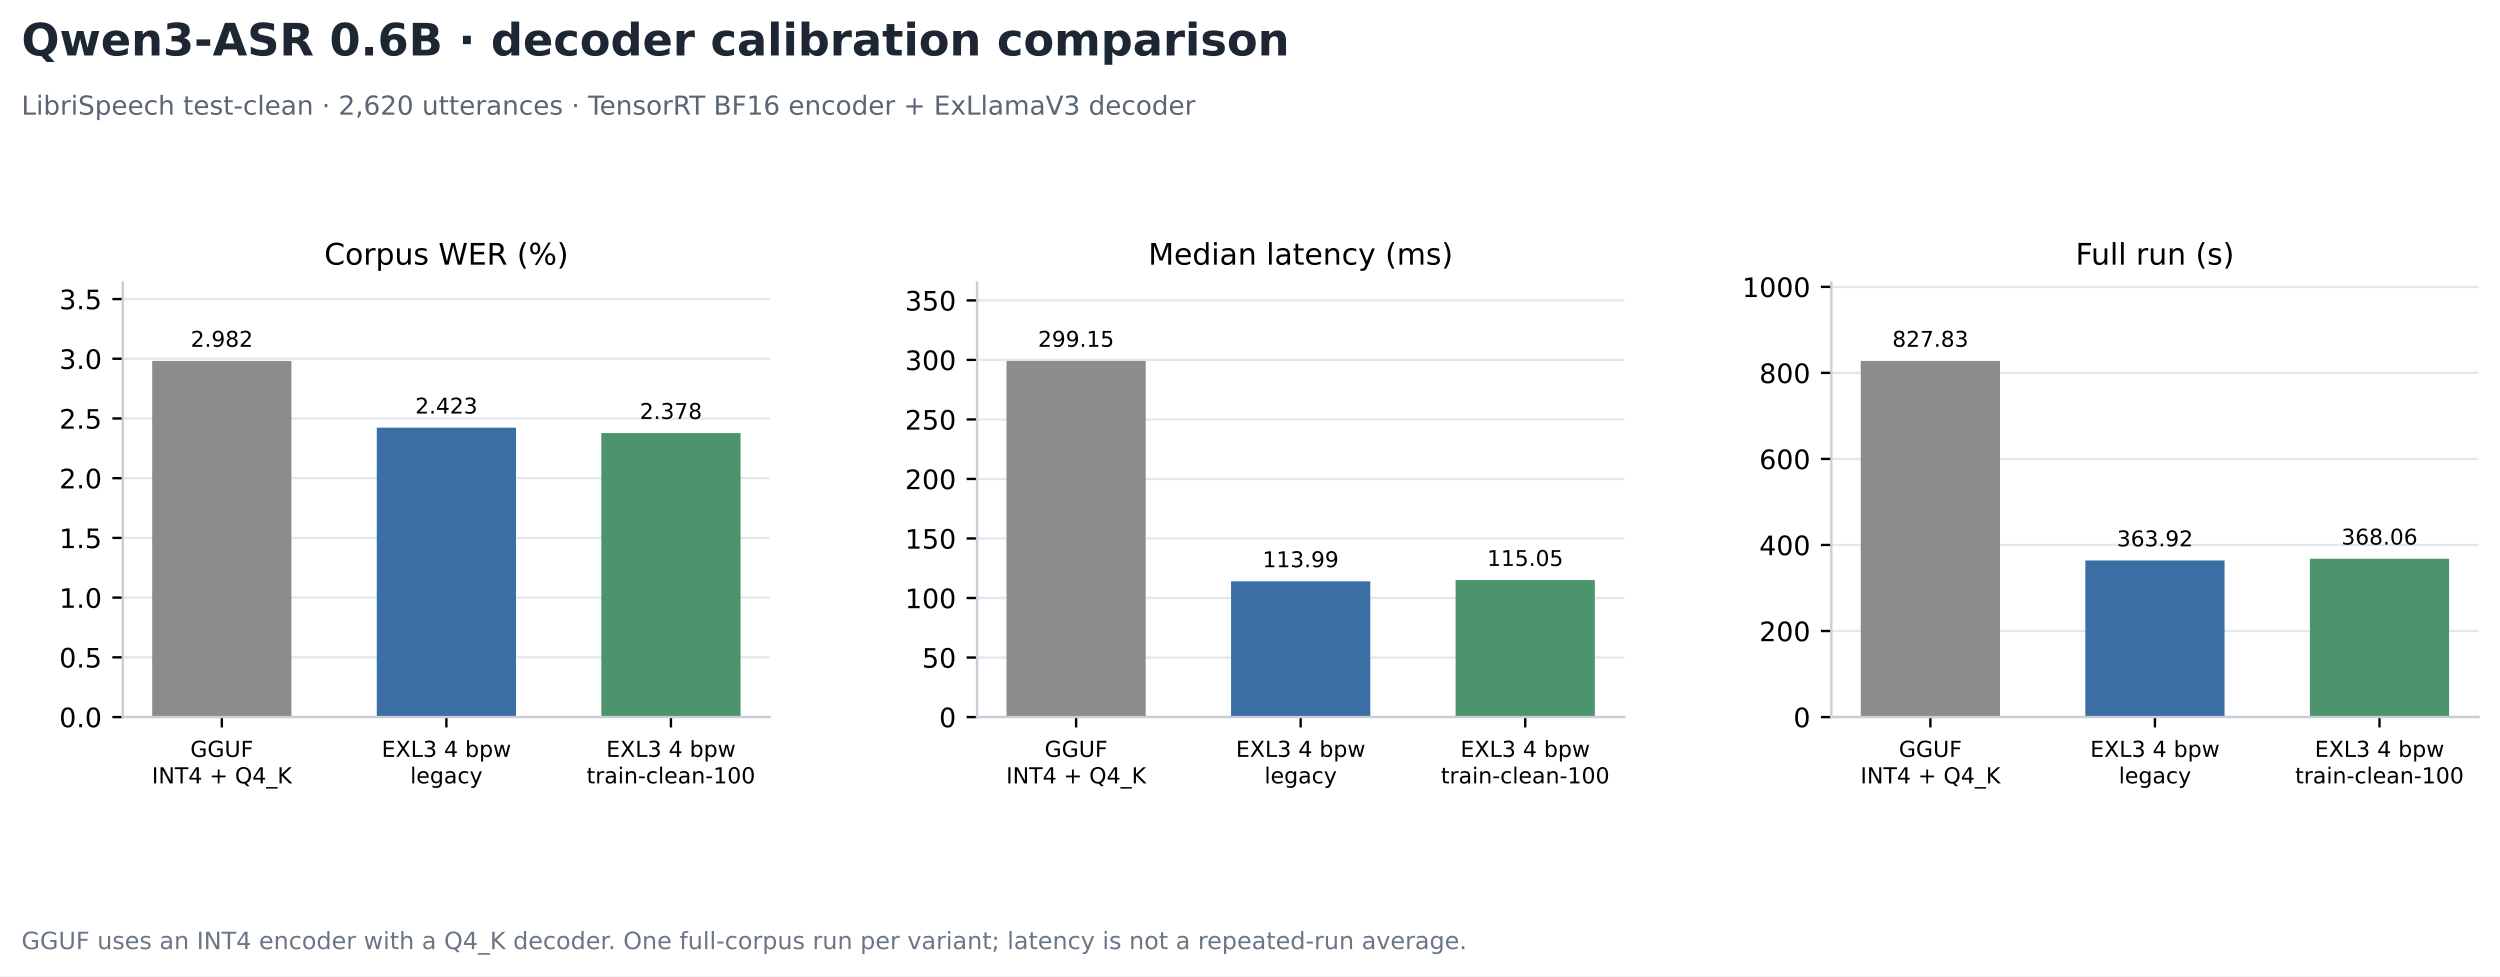
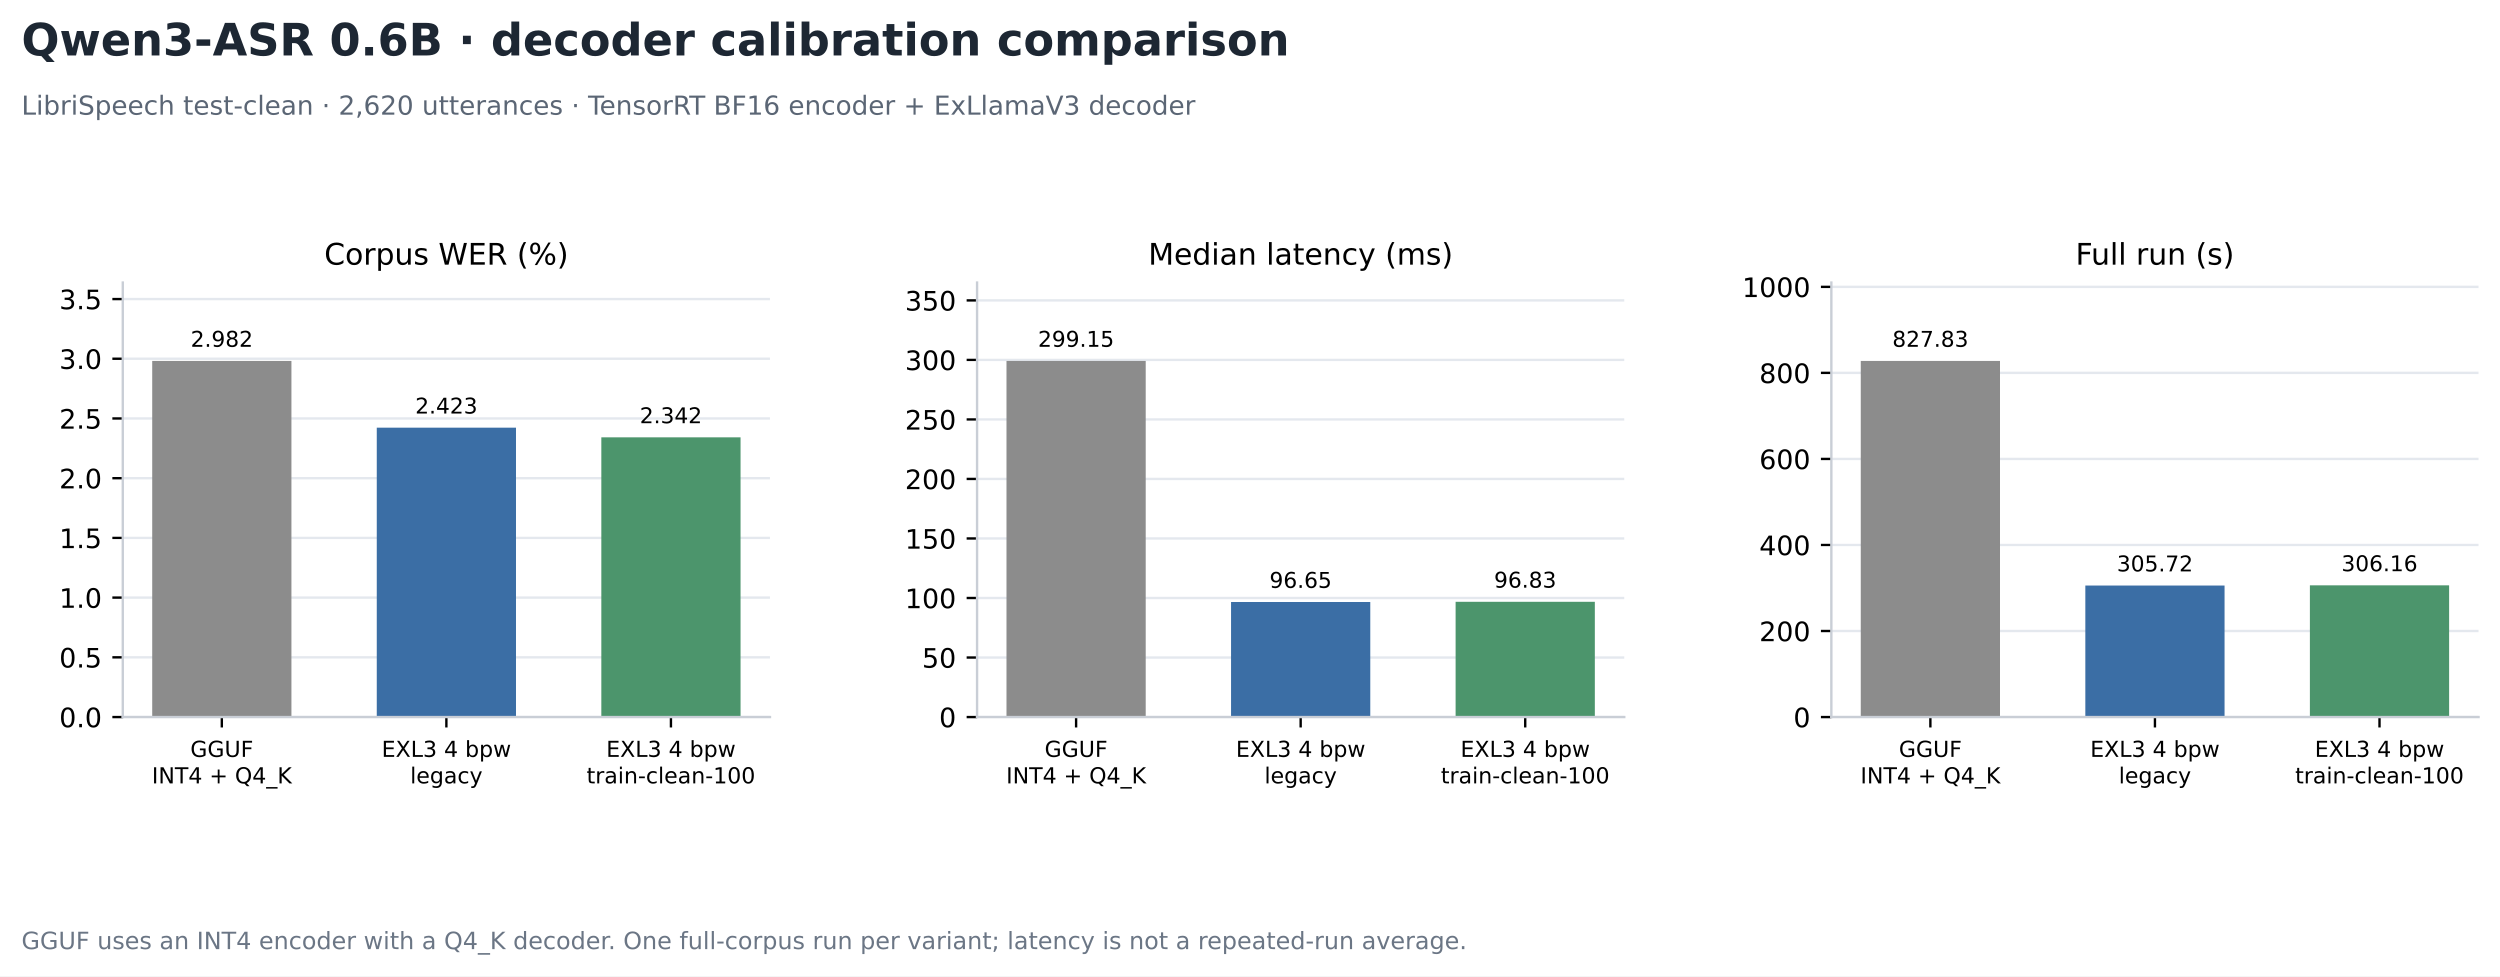
<svg xmlns="http://www.w3.org/2000/svg" xmlns:xlink="http://www.w3.org/1999/xlink" width="838.512pt" height="327.456pt" viewBox="0 0 838.512 327.456" version="1.1">
  <defs>
    <style type="text/css">*{stroke-linejoin: round; stroke-linecap: butt}</style>
  </defs>
  <g id="figure_1">
    <g id="patch_1">
      <path d="M 0 327.456 L 838.512 327.456 L 838.512 0 L 0 0 z " style="fill: #ffffff" />
    </g>
    <g id="axes_1">
      <g id="patch_2">
        <path d="M 41.184 240.502 L 258.252 240.502 L 258.252 94.774 L 41.184 94.774 z " style="fill: #ffffff" />
      </g>
      <g id="matplotlib.axis_1">
        <g id="xtick_1">
          <g id="line2d_1">
            <defs>
-               <path id="me4ad3c136c" d="M 0 0 L 0 3.5 " style="stroke: #000000; stroke-width: 0.8" />
+               <path id="m676cdf5bcc" d="M 0 0 L 0 3.5 " style="stroke: #000000; stroke-width: 0.8" />
            </defs>
            <g>
-               <use xlink:href="#me4ad3c136c" x="74.399" y="240.502" style="stroke: #000000; stroke-width: 0.8" />
+               <use xlink:href="#m676cdf5bcc" x="74.399" y="240.502" style="stroke: #000000; stroke-width: 0.8" />
            </g>
          </g>
          <g id="text_1">
            <text style="font-size: 7.4px; font-family: 'DejaVu Sans'" transform="translate(63.82963 253.8646)">GGUF</text>
            <text style="font-size: 7.4px; font-family: 'DejaVu Sans'" transform="translate(50.93051 262.7461)">INT4 + Q4_K</text>
          </g>
        </g>
        <g id="xtick_2">
          <g id="line2d_2">
            <g>
-               <use xlink:href="#me4ad3c136c" x="149.718" y="240.502" style="stroke: #000000; stroke-width: 0.8" />
+               <use xlink:href="#m676cdf5bcc" x="149.718" y="240.502" style="stroke: #000000; stroke-width: 0.8" />
            </g>
          </g>
          <g id="text_2">
            <text style="font-size: 7.4px; font-family: 'DejaVu Sans'" transform="translate(128.0002 253.8652)">EXL3 4 bpw</text>
            <text style="font-size: 7.4px; font-family: 'DejaVu Sans'" transform="translate(137.5728 262.7472)">legacy</text>
          </g>
        </g>
        <g id="xtick_3">
          <g id="line2d_3">
            <g>
-               <use xlink:href="#me4ad3c136c" x="225.037" y="240.502" style="stroke: #000000; stroke-width: 0.8" />
+               <use xlink:href="#m676cdf5bcc" x="225.037" y="240.502" style="stroke: #000000; stroke-width: 0.8" />
            </g>
          </g>
          <g id="text_3">
            <text style="font-size: 7.4px; font-family: 'DejaVu Sans'" transform="translate(203.3188 253.8652)">EXL3 4 bpw</text>
            <text style="font-size: 7.4px; font-family: 'DejaVu Sans'" transform="translate(196.7415 262.7472)">train-clean-100</text>
          </g>
        </g>
      </g>
      <g id="matplotlib.axis_2">
        <g id="ytick_1">
          <g id="line2d_4">
-             <path d="M 41.184 240.502 L 258.252 240.502 " clip-path="url(#p897f3c0d06)" style="fill: none; stroke: #e4e8ee; stroke-width: 0.8; stroke-linecap: square" />
+             <path d="M 41.184 240.502 L 258.252 240.502 " clip-path="url(#p1e89872f71)" style="fill: none; stroke: #e4e8ee; stroke-width: 0.8; stroke-linecap: square" />
          </g>
          <g id="line2d_5">
            <defs>
-               <path id="mdc2c62a3b7" d="M 0 0 L -3.5 0 " style="stroke: #000000; stroke-width: 0.8" />
+               <path id="m67c100556d" d="M 0 0 L -3.5 0 " style="stroke: #000000; stroke-width: 0.8" />
            </defs>
            <g>
-               <use xlink:href="#mdc2c62a3b7" x="41.184" y="240.502" style="stroke: #000000; stroke-width: 0.8" />
+               <use xlink:href="#m67c100556d" x="41.184" y="240.502" style="stroke: #000000; stroke-width: 0.8" />
            </g>
          </g>
          <g id="text_4">
            <text style="font-size: 9px; font-family: 'DejaVu Sans'; text-anchor: end" x="34.184" y="243.921" transform="rotate(-0 34.184 243.9206)">0.0</text>
          </g>
        </g>
        <g id="ytick_2">
          <g id="line2d_6">
-             <path d="M 41.184 220.473 L 258.252 220.473 " clip-path="url(#p897f3c0d06)" style="fill: none; stroke: #e4e8ee; stroke-width: 0.8; stroke-linecap: square" />
+             <path d="M 41.184 220.473 L 258.252 220.473 " clip-path="url(#p1e89872f71)" style="fill: none; stroke: #e4e8ee; stroke-width: 0.8; stroke-linecap: square" />
          </g>
          <g id="line2d_7">
            <g>
-               <use xlink:href="#mdc2c62a3b7" x="41.184" y="220.473" style="stroke: #000000; stroke-width: 0.8" />
+               <use xlink:href="#m67c100556d" x="41.184" y="220.473" style="stroke: #000000; stroke-width: 0.8" />
            </g>
          </g>
          <g id="text_5">
            <text style="font-size: 9px; font-family: 'DejaVu Sans'; text-anchor: end" x="34.184" y="223.892" transform="rotate(-0 34.184 223.8917)">0.5</text>
          </g>
        </g>
        <g id="ytick_3">
          <g id="line2d_8">
-             <path d="M 41.184 200.444 L 258.252 200.444 " clip-path="url(#p897f3c0d06)" style="fill: none; stroke: #e4e8ee; stroke-width: 0.8; stroke-linecap: square" />
+             <path d="M 41.184 200.444 L 258.252 200.444 " clip-path="url(#p1e89872f71)" style="fill: none; stroke: #e4e8ee; stroke-width: 0.8; stroke-linecap: square" />
          </g>
          <g id="line2d_9">
            <g>
-               <use xlink:href="#mdc2c62a3b7" x="41.184" y="200.444" style="stroke: #000000; stroke-width: 0.8" />
+               <use xlink:href="#m67c100556d" x="41.184" y="200.444" style="stroke: #000000; stroke-width: 0.8" />
            </g>
          </g>
          <g id="text_6">
            <text style="font-size: 9px; font-family: 'DejaVu Sans'; text-anchor: end" x="34.184" y="203.863" transform="rotate(-0 34.184 203.8629)">1.0</text>
          </g>
        </g>
        <g id="ytick_4">
          <g id="line2d_10">
-             <path d="M 41.184 180.415 L 258.252 180.415 " clip-path="url(#p897f3c0d06)" style="fill: none; stroke: #e4e8ee; stroke-width: 0.8; stroke-linecap: square" />
+             <path d="M 41.184 180.415 L 258.252 180.415 " clip-path="url(#p1e89872f71)" style="fill: none; stroke: #e4e8ee; stroke-width: 0.8; stroke-linecap: square" />
          </g>
          <g id="line2d_11">
            <g>
-               <use xlink:href="#mdc2c62a3b7" x="41.184" y="180.415" style="stroke: #000000; stroke-width: 0.8" />
+               <use xlink:href="#m67c100556d" x="41.184" y="180.415" style="stroke: #000000; stroke-width: 0.8" />
            </g>
          </g>
          <g id="text_7">
            <text style="font-size: 9px; font-family: 'DejaVu Sans'; text-anchor: end" x="34.184" y="183.834" transform="rotate(-0 34.184 183.834)">1.5</text>
          </g>
        </g>
        <g id="ytick_5">
          <g id="line2d_12">
-             <path d="M 41.184 160.386 L 258.252 160.386 " clip-path="url(#p897f3c0d06)" style="fill: none; stroke: #e4e8ee; stroke-width: 0.8; stroke-linecap: square" />
+             <path d="M 41.184 160.386 L 258.252 160.386 " clip-path="url(#p1e89872f71)" style="fill: none; stroke: #e4e8ee; stroke-width: 0.8; stroke-linecap: square" />
          </g>
          <g id="line2d_13">
            <g>
-               <use xlink:href="#mdc2c62a3b7" x="41.184" y="160.386" style="stroke: #000000; stroke-width: 0.8" />
+               <use xlink:href="#m67c100556d" x="41.184" y="160.386" style="stroke: #000000; stroke-width: 0.8" />
            </g>
          </g>
          <g id="text_8">
            <text style="font-size: 9px; font-family: 'DejaVu Sans'; text-anchor: end" x="34.184" y="163.805" transform="rotate(-0 34.184 163.8052)">2.0</text>
          </g>
        </g>
        <g id="ytick_6">
          <g id="line2d_14">
-             <path d="M 41.184 140.357 L 258.252 140.357 " clip-path="url(#p897f3c0d06)" style="fill: none; stroke: #e4e8ee; stroke-width: 0.8; stroke-linecap: square" />
+             <path d="M 41.184 140.357 L 258.252 140.357 " clip-path="url(#p1e89872f71)" style="fill: none; stroke: #e4e8ee; stroke-width: 0.8; stroke-linecap: square" />
          </g>
          <g id="line2d_15">
            <g>
-               <use xlink:href="#mdc2c62a3b7" x="41.184" y="140.357" style="stroke: #000000; stroke-width: 0.8" />
+               <use xlink:href="#m67c100556d" x="41.184" y="140.357" style="stroke: #000000; stroke-width: 0.8" />
            </g>
          </g>
          <g id="text_9">
            <text style="font-size: 9px; font-family: 'DejaVu Sans'; text-anchor: end" x="34.184" y="143.776" transform="rotate(-0 34.184 143.7763)">2.5</text>
          </g>
        </g>
        <g id="ytick_7">
          <g id="line2d_16">
-             <path d="M 41.184 120.329 L 258.252 120.329 " clip-path="url(#p897f3c0d06)" style="fill: none; stroke: #e4e8ee; stroke-width: 0.8; stroke-linecap: square" />
+             <path d="M 41.184 120.329 L 258.252 120.329 " clip-path="url(#p1e89872f71)" style="fill: none; stroke: #e4e8ee; stroke-width: 0.8; stroke-linecap: square" />
          </g>
          <g id="line2d_17">
            <g>
-               <use xlink:href="#mdc2c62a3b7" x="41.184" y="120.329" style="stroke: #000000; stroke-width: 0.8" />
+               <use xlink:href="#m67c100556d" x="41.184" y="120.329" style="stroke: #000000; stroke-width: 0.8" />
            </g>
          </g>
          <g id="text_10">
            <text style="font-size: 9px; font-family: 'DejaVu Sans'; text-anchor: end" x="34.184" y="123.747" transform="rotate(-0 34.184 123.7475)">3.0</text>
          </g>
        </g>
        <g id="ytick_8">
          <g id="line2d_18">
-             <path d="M 41.184 100.3 L 258.252 100.3 " clip-path="url(#p897f3c0d06)" style="fill: none; stroke: #e4e8ee; stroke-width: 0.8; stroke-linecap: square" />
+             <path d="M 41.184 100.3 L 258.252 100.3 " clip-path="url(#p1e89872f71)" style="fill: none; stroke: #e4e8ee; stroke-width: 0.8; stroke-linecap: square" />
          </g>
          <g id="line2d_19">
            <g>
-               <use xlink:href="#mdc2c62a3b7" x="41.184" y="100.3" style="stroke: #000000; stroke-width: 0.8" />
+               <use xlink:href="#m67c100556d" x="41.184" y="100.3" style="stroke: #000000; stroke-width: 0.8" />
            </g>
          </g>
          <g id="text_11">
            <text style="font-size: 9px; font-family: 'DejaVu Sans'; text-anchor: end" x="34.184" y="103.719" transform="rotate(-0 34.184 103.7186)">3.5</text>
          </g>
        </g>
      </g>
      <g id="patch_3">
-         <path d="M 51.051 240.502 L 97.748 240.502 L 97.748 121.052 L 51.051 121.052 z " clip-path="url(#p897f3c0d06)" style="fill: #8c8c8c" />
+         <path d="M 51.051 240.502 L 97.748 240.502 L 97.748 121.052 L 51.051 121.052 z " clip-path="url(#p1e89872f71)" style="fill: #8c8c8c" />
      </g>
      <g id="patch_4">
-         <path d="M 126.369 240.502 L 173.067 240.502 L 173.067 143.449 L 126.369 143.449 z " clip-path="url(#p897f3c0d06)" style="fill: #3b6ea5" />
+         <path d="M 126.369 240.502 L 173.067 240.502 L 173.067 143.449 L 126.369 143.449 z " clip-path="url(#p1e89872f71)" style="fill: #3b6ea5" />
      </g>
      <g id="patch_5">
-         <path d="M 201.688 240.502 L 248.385 240.502 L 248.385 145.259 L 201.688 145.259 z " clip-path="url(#p897f3c0d06)" style="fill: #4c956c" />
+         <path d="M 201.688 240.502 L 248.385 240.502 L 248.385 146.692 L 201.688 146.692 z " clip-path="url(#p1e89872f71)" style="fill: #4c956c" />
      </g>
      <g id="patch_6">
        <path d="M 41.184 240.502 L 41.184 94.774 " style="fill: none; stroke: #c9ced6; stroke-width: 0.8; stroke-linejoin: miter; stroke-linecap: square" />
      </g>
      <g id="patch_7">
        <path d="M 41.184 240.502 L 258.252 240.502 " style="fill: none; stroke: #c9ced6; stroke-width: 0.8; stroke-linejoin: miter; stroke-linecap: square" />
      </g>
      <g id="text_12">
        <text style="font-size: 7.3px; font-family: 'DejaVu Sans'; text-anchor: middle" x="74.399" y="116.313" transform="rotate(-0 74.39949 116.3125)">2.982</text>
      </g>
      <g id="text_13">
        <text style="font-size: 7.3px; font-family: 'DejaVu Sans'; text-anchor: middle" x="149.718" y="138.709" transform="rotate(-0 149.7181 138.7093)">2.423</text>
      </g>
      <g id="text_14">
-         <text style="font-size: 7.3px; font-family: 'DejaVu Sans'; text-anchor: middle" x="225.037" y="140.519" transform="rotate(-0 225.0366 140.5191)">2.378</text>
+         <text style="font-size: 7.3px; font-family: 'DejaVu Sans'; text-anchor: middle" x="225.037" y="141.952" transform="rotate(-0 225.0366 141.9519)">2.342</text>
      </g>
      <g id="text_15">
        <text style="font-size: 10px; font-family: 'DejaVu Sans'; text-anchor: middle" x="149.718" y="88.774" transform="rotate(-0 149.7181 88.77366)">Corpus WER (%)</text>
      </g>
    </g>
    <g id="axes_2">
      <g id="patch_8">
        <path d="M 327.714 240.502 L 544.782 240.502 L 544.782 94.774 L 327.714 94.774 z " style="fill: #ffffff" />
      </g>
      <g id="matplotlib.axis_3">
        <g id="xtick_4">
          <g id="line2d_20">
            <g>
-               <use xlink:href="#me4ad3c136c" x="360.929" y="240.502" style="stroke: #000000; stroke-width: 0.8" />
+               <use xlink:href="#m676cdf5bcc" x="360.929" y="240.502" style="stroke: #000000; stroke-width: 0.8" />
            </g>
          </g>
          <g id="text_16">
            <text style="font-size: 7.4px; font-family: 'DejaVu Sans'" transform="translate(350.3596 253.8646)">GGUF</text>
            <text style="font-size: 7.4px; font-family: 'DejaVu Sans'" transform="translate(337.4604 262.7461)">INT4 + Q4_K</text>
          </g>
        </g>
        <g id="xtick_5">
          <g id="line2d_21">
            <g>
-               <use xlink:href="#me4ad3c136c" x="436.248" y="240.502" style="stroke: #000000; stroke-width: 0.8" />
+               <use xlink:href="#m676cdf5bcc" x="436.248" y="240.502" style="stroke: #000000; stroke-width: 0.8" />
            </g>
          </g>
          <g id="text_17">
            <text style="font-size: 7.4px; font-family: 'DejaVu Sans'" transform="translate(414.5302 253.8652)">EXL3 4 bpw</text>
            <text style="font-size: 7.4px; font-family: 'DejaVu Sans'" transform="translate(424.1028 262.7472)">legacy</text>
          </g>
        </g>
        <g id="xtick_6">
          <g id="line2d_22">
            <g>
-               <use xlink:href="#me4ad3c136c" x="511.567" y="240.502" style="stroke: #000000; stroke-width: 0.8" />
+               <use xlink:href="#m676cdf5bcc" x="511.567" y="240.502" style="stroke: #000000; stroke-width: 0.8" />
            </g>
          </g>
          <g id="text_18">
            <text style="font-size: 7.4px; font-family: 'DejaVu Sans'" transform="translate(489.8487 253.8652)">EXL3 4 bpw</text>
            <text style="font-size: 7.4px; font-family: 'DejaVu Sans'" transform="translate(483.2714 262.7472)">train-clean-100</text>
          </g>
        </g>
      </g>
      <g id="matplotlib.axis_4">
        <g id="ytick_9">
          <g id="line2d_23">
-             <path d="M 327.714 240.502 L 544.782 240.502 " clip-path="url(#p20885fb6db)" style="fill: none; stroke: #e4e8ee; stroke-width: 0.8; stroke-linecap: square" />
+             <path d="M 327.714 240.502 L 544.782 240.502 " clip-path="url(#pa180f3c6c9)" style="fill: none; stroke: #e4e8ee; stroke-width: 0.8; stroke-linecap: square" />
          </g>
          <g id="line2d_24">
            <g>
-               <use xlink:href="#mdc2c62a3b7" x="327.714" y="240.502" style="stroke: #000000; stroke-width: 0.8" />
+               <use xlink:href="#m67c100556d" x="327.714" y="240.502" style="stroke: #000000; stroke-width: 0.8" />
            </g>
          </g>
          <g id="text_19">
            <text style="font-size: 9px; font-family: 'DejaVu Sans'; text-anchor: end" x="320.714" y="243.921" transform="rotate(-0 320.7139 243.9206)">0</text>
          </g>
        </g>
        <g id="ytick_10">
          <g id="line2d_25">
-             <path d="M 327.714 220.537 L 544.782 220.537 " clip-path="url(#p20885fb6db)" style="fill: none; stroke: #e4e8ee; stroke-width: 0.8; stroke-linecap: square" />
+             <path d="M 327.714 220.537 L 544.782 220.537 " clip-path="url(#pa180f3c6c9)" style="fill: none; stroke: #e4e8ee; stroke-width: 0.8; stroke-linecap: square" />
          </g>
          <g id="line2d_26">
            <g>
-               <use xlink:href="#mdc2c62a3b7" x="327.714" y="220.537" style="stroke: #000000; stroke-width: 0.8" />
+               <use xlink:href="#m67c100556d" x="327.714" y="220.537" style="stroke: #000000; stroke-width: 0.8" />
            </g>
          </g>
          <g id="text_20">
            <text style="font-size: 9px; font-family: 'DejaVu Sans'; text-anchor: end" x="320.714" y="223.956" transform="rotate(-0 320.7139 223.956)">50</text>
          </g>
        </g>
        <g id="ytick_11">
          <g id="line2d_27">
-             <path d="M 327.714 200.572 L 544.782 200.572 " clip-path="url(#p20885fb6db)" style="fill: none; stroke: #e4e8ee; stroke-width: 0.8; stroke-linecap: square" />
+             <path d="M 327.714 200.572 L 544.782 200.572 " clip-path="url(#pa180f3c6c9)" style="fill: none; stroke: #e4e8ee; stroke-width: 0.8; stroke-linecap: square" />
          </g>
          <g id="line2d_28">
            <g>
-               <use xlink:href="#mdc2c62a3b7" x="327.714" y="200.572" style="stroke: #000000; stroke-width: 0.8" />
+               <use xlink:href="#m67c100556d" x="327.714" y="200.572" style="stroke: #000000; stroke-width: 0.8" />
            </g>
          </g>
          <g id="text_21">
            <text style="font-size: 9px; font-family: 'DejaVu Sans'; text-anchor: end" x="320.714" y="203.991" transform="rotate(-0 320.7139 203.9913)">100</text>
          </g>
        </g>
        <g id="ytick_12">
          <g id="line2d_29">
-             <path d="M 327.714 180.608 L 544.782 180.608 " clip-path="url(#p20885fb6db)" style="fill: none; stroke: #e4e8ee; stroke-width: 0.8; stroke-linecap: square" />
+             <path d="M 327.714 180.608 L 544.782 180.608 " clip-path="url(#pa180f3c6c9)" style="fill: none; stroke: #e4e8ee; stroke-width: 0.8; stroke-linecap: square" />
          </g>
          <g id="line2d_30">
            <g>
-               <use xlink:href="#mdc2c62a3b7" x="327.714" y="180.608" style="stroke: #000000; stroke-width: 0.8" />
+               <use xlink:href="#m67c100556d" x="327.714" y="180.608" style="stroke: #000000; stroke-width: 0.8" />
            </g>
          </g>
          <g id="text_22">
            <text style="font-size: 9px; font-family: 'DejaVu Sans'; text-anchor: end" x="320.714" y="184.027" transform="rotate(-0 320.7139 184.0267)">150</text>
          </g>
        </g>
        <g id="ytick_13">
          <g id="line2d_31">
-             <path d="M 327.714 160.643 L 544.782 160.643 " clip-path="url(#p20885fb6db)" style="fill: none; stroke: #e4e8ee; stroke-width: 0.8; stroke-linecap: square" />
+             <path d="M 327.714 160.643 L 544.782 160.643 " clip-path="url(#pa180f3c6c9)" style="fill: none; stroke: #e4e8ee; stroke-width: 0.8; stroke-linecap: square" />
          </g>
          <g id="line2d_32">
            <g>
-               <use xlink:href="#mdc2c62a3b7" x="327.714" y="160.643" style="stroke: #000000; stroke-width: 0.8" />
+               <use xlink:href="#m67c100556d" x="327.714" y="160.643" style="stroke: #000000; stroke-width: 0.8" />
            </g>
          </g>
          <g id="text_23">
            <text style="font-size: 9px; font-family: 'DejaVu Sans'; text-anchor: end" x="320.714" y="164.062" transform="rotate(-0 320.7139 164.062)">200</text>
          </g>
        </g>
        <g id="ytick_14">
          <g id="line2d_33">
-             <path d="M 327.714 140.678 L 544.782 140.678 " clip-path="url(#p20885fb6db)" style="fill: none; stroke: #e4e8ee; stroke-width: 0.8; stroke-linecap: square" />
+             <path d="M 327.714 140.678 L 544.782 140.678 " clip-path="url(#pa180f3c6c9)" style="fill: none; stroke: #e4e8ee; stroke-width: 0.8; stroke-linecap: square" />
          </g>
          <g id="line2d_34">
            <g>
-               <use xlink:href="#mdc2c62a3b7" x="327.714" y="140.678" style="stroke: #000000; stroke-width: 0.8" />
+               <use xlink:href="#m67c100556d" x="327.714" y="140.678" style="stroke: #000000; stroke-width: 0.8" />
            </g>
          </g>
          <g id="text_24">
            <text style="font-size: 9px; font-family: 'DejaVu Sans'; text-anchor: end" x="320.714" y="144.097" transform="rotate(-0 320.7139 144.0974)">250</text>
          </g>
        </g>
        <g id="ytick_15">
          <g id="line2d_35">
-             <path d="M 327.714 120.714 L 544.782 120.714 " clip-path="url(#p20885fb6db)" style="fill: none; stroke: #e4e8ee; stroke-width: 0.8; stroke-linecap: square" />
+             <path d="M 327.714 120.714 L 544.782 120.714 " clip-path="url(#pa180f3c6c9)" style="fill: none; stroke: #e4e8ee; stroke-width: 0.8; stroke-linecap: square" />
          </g>
          <g id="line2d_36">
            <g>
-               <use xlink:href="#mdc2c62a3b7" x="327.714" y="120.714" style="stroke: #000000; stroke-width: 0.8" />
+               <use xlink:href="#m67c100556d" x="327.714" y="120.714" style="stroke: #000000; stroke-width: 0.8" />
            </g>
          </g>
          <g id="text_25">
            <text style="font-size: 9px; font-family: 'DejaVu Sans'; text-anchor: end" x="320.714" y="124.133" transform="rotate(-0 320.7139 124.1327)">300</text>
          </g>
        </g>
        <g id="ytick_16">
          <g id="line2d_37">
-             <path d="M 327.714 100.749 L 544.782 100.749 " clip-path="url(#p20885fb6db)" style="fill: none; stroke: #e4e8ee; stroke-width: 0.8; stroke-linecap: square" />
+             <path d="M 327.714 100.749 L 544.782 100.749 " clip-path="url(#pa180f3c6c9)" style="fill: none; stroke: #e4e8ee; stroke-width: 0.8; stroke-linecap: square" />
          </g>
          <g id="line2d_38">
            <g>
-               <use xlink:href="#mdc2c62a3b7" x="327.714" y="100.749" style="stroke: #000000; stroke-width: 0.8" />
+               <use xlink:href="#m67c100556d" x="327.714" y="100.749" style="stroke: #000000; stroke-width: 0.8" />
            </g>
          </g>
          <g id="text_26">
            <text style="font-size: 9px; font-family: 'DejaVu Sans'; text-anchor: end" x="320.714" y="104.168" transform="rotate(-0 320.7139 104.1681)">350</text>
          </g>
        </g>
      </g>
      <g id="patch_9">
-         <path d="M 337.581 240.502 L 384.278 240.502 L 384.278 121.052 L 337.581 121.052 z " clip-path="url(#p20885fb6db)" style="fill: #8c8c8c" />
+         <path d="M 337.581 240.502 L 384.278 240.502 L 384.278 121.052 L 337.581 121.052 z " clip-path="url(#pa180f3c6c9)" style="fill: #8c8c8c" />
      </g>
      <g id="patch_10">
-         <path d="M 412.899 240.502 L 459.597 240.502 L 459.597 194.986 L 412.899 194.986 z " clip-path="url(#p20885fb6db)" style="fill: #3b6ea5" />
+         <path d="M 412.899 240.502 L 459.597 240.502 L 459.597 201.909 L 412.899 201.909 z " clip-path="url(#pa180f3c6c9)" style="fill: #3b6ea5" />
      </g>
      <g id="patch_11">
-         <path d="M 488.218 240.502 L 534.915 240.502 L 534.915 194.563 L 488.218 194.563 z " clip-path="url(#p20885fb6db)" style="fill: #4c956c" />
+         <path d="M 488.218 240.502 L 534.915 240.502 L 534.915 201.839 L 488.218 201.839 z " clip-path="url(#pa180f3c6c9)" style="fill: #4c956c" />
      </g>
      <g id="patch_12">
        <path d="M 327.714 240.502 L 327.714 94.774 " style="fill: none; stroke: #c9ced6; stroke-width: 0.8; stroke-linejoin: miter; stroke-linecap: square" />
      </g>
      <g id="patch_13">
        <path d="M 327.714 240.502 L 544.782 240.502 " style="fill: none; stroke: #c9ced6; stroke-width: 0.8; stroke-linejoin: miter; stroke-linecap: square" />
      </g>
      <g id="text_27">
        <text style="font-size: 7.3px; font-family: 'DejaVu Sans'; text-anchor: middle" x="360.929" y="116.313" transform="rotate(-0 360.9294 116.3125)">299.15</text>
      </g>
      <g id="text_28">
-         <text style="font-size: 7.3px; font-family: 'DejaVu Sans'; text-anchor: middle" x="436.248" y="190.246" transform="rotate(-0 436.248 190.2456)">113.99</text>
+         <text style="font-size: 7.3px; font-family: 'DejaVu Sans'; text-anchor: middle" x="436.248" y="197.169" transform="rotate(-0 436.248 197.1687)">96.65</text>
      </g>
      <g id="text_29">
-         <text style="font-size: 7.3px; font-family: 'DejaVu Sans'; text-anchor: middle" x="511.567" y="189.823" transform="rotate(-0 511.5666 189.8226)">115.05</text>
+         <text style="font-size: 7.3px; font-family: 'DejaVu Sans'; text-anchor: middle" x="511.567" y="197.099" transform="rotate(-0 511.5666 197.0995)">96.83</text>
      </g>
      <g id="text_30">
        <text style="font-size: 10px; font-family: 'DejaVu Sans'; text-anchor: middle" x="436.248" y="88.774" transform="rotate(-0 436.248 88.77366)">Median latency (ms)</text>
      </g>
    </g>
    <g id="axes_3">
      <g id="patch_14">
        <path d="M 614.244 240.502 L 831.312 240.502 L 831.312 94.774 L 614.244 94.774 z " style="fill: #ffffff" />
      </g>
      <g id="matplotlib.axis_5">
        <g id="xtick_7">
          <g id="line2d_39">
            <g>
-               <use xlink:href="#me4ad3c136c" x="647.459" y="240.502" style="stroke: #000000; stroke-width: 0.8" />
+               <use xlink:href="#m676cdf5bcc" x="647.459" y="240.502" style="stroke: #000000; stroke-width: 0.8" />
            </g>
          </g>
          <g id="text_31">
            <text style="font-size: 7.4px; font-family: 'DejaVu Sans'" transform="translate(636.8895 253.8646)">GGUF</text>
            <text style="font-size: 7.4px; font-family: 'DejaVu Sans'" transform="translate(623.9904 262.7461)">INT4 + Q4_K</text>
          </g>
        </g>
        <g id="xtick_8">
          <g id="line2d_40">
            <g>
-               <use xlink:href="#me4ad3c136c" x="722.778" y="240.502" style="stroke: #000000; stroke-width: 0.8" />
+               <use xlink:href="#m676cdf5bcc" x="722.778" y="240.502" style="stroke: #000000; stroke-width: 0.8" />
            </g>
          </g>
          <g id="text_32">
            <text style="font-size: 7.4px; font-family: 'DejaVu Sans'" transform="translate(701.0601 253.8652)">EXL3 4 bpw</text>
            <text style="font-size: 7.4px; font-family: 'DejaVu Sans'" transform="translate(710.6327 262.7472)">legacy</text>
          </g>
        </g>
        <g id="xtick_9">
          <g id="line2d_41">
            <g>
-               <use xlink:href="#me4ad3c136c" x="798.097" y="240.502" style="stroke: #000000; stroke-width: 0.8" />
+               <use xlink:href="#m676cdf5bcc" x="798.097" y="240.502" style="stroke: #000000; stroke-width: 0.8" />
            </g>
          </g>
          <g id="text_33">
            <text style="font-size: 7.4px; font-family: 'DejaVu Sans'" transform="translate(776.3787 253.8652)">EXL3 4 bpw</text>
            <text style="font-size: 7.4px; font-family: 'DejaVu Sans'" transform="translate(769.8013 262.7472)">train-clean-100</text>
          </g>
        </g>
      </g>
      <g id="matplotlib.axis_6">
        <g id="ytick_17">
          <g id="line2d_42">
-             <path d="M 614.244 240.502 L 831.312 240.502 " clip-path="url(#p9e08b1d95b)" style="fill: none; stroke: #e4e8ee; stroke-width: 0.8; stroke-linecap: square" />
+             <path d="M 614.244 240.502 L 831.312 240.502 " clip-path="url(#p8b79fed45b)" style="fill: none; stroke: #e4e8ee; stroke-width: 0.8; stroke-linecap: square" />
          </g>
          <g id="line2d_43">
            <g>
-               <use xlink:href="#mdc2c62a3b7" x="614.244" y="240.502" style="stroke: #000000; stroke-width: 0.8" />
+               <use xlink:href="#m67c100556d" x="614.244" y="240.502" style="stroke: #000000; stroke-width: 0.8" />
            </g>
          </g>
          <g id="text_34">
            <text style="font-size: 9px; font-family: 'DejaVu Sans'; text-anchor: end" x="607.244" y="243.921" transform="rotate(-0 607.2439 243.9206)">0</text>
          </g>
        </g>
        <g id="ytick_18">
          <g id="line2d_44">
-             <path d="M 614.244 211.643 L 831.312 211.643 " clip-path="url(#p9e08b1d95b)" style="fill: none; stroke: #e4e8ee; stroke-width: 0.8; stroke-linecap: square" />
+             <path d="M 614.244 211.643 L 831.312 211.643 " clip-path="url(#p8b79fed45b)" style="fill: none; stroke: #e4e8ee; stroke-width: 0.8; stroke-linecap: square" />
          </g>
          <g id="line2d_45">
            <g>
-               <use xlink:href="#mdc2c62a3b7" x="614.244" y="211.643" style="stroke: #000000; stroke-width: 0.8" />
+               <use xlink:href="#m67c100556d" x="614.244" y="211.643" style="stroke: #000000; stroke-width: 0.8" />
            </g>
          </g>
          <g id="text_35">
            <text style="font-size: 9px; font-family: 'DejaVu Sans'; text-anchor: end" x="607.244" y="215.062" transform="rotate(-0 607.2439 215.0623)">200</text>
          </g>
        </g>
        <g id="ytick_19">
          <g id="line2d_46">
-             <path d="M 614.244 182.785 L 831.312 182.785 " clip-path="url(#p9e08b1d95b)" style="fill: none; stroke: #e4e8ee; stroke-width: 0.8; stroke-linecap: square" />
+             <path d="M 614.244 182.785 L 831.312 182.785 " clip-path="url(#p8b79fed45b)" style="fill: none; stroke: #e4e8ee; stroke-width: 0.8; stroke-linecap: square" />
          </g>
          <g id="line2d_47">
            <g>
-               <use xlink:href="#mdc2c62a3b7" x="614.244" y="182.785" style="stroke: #000000; stroke-width: 0.8" />
+               <use xlink:href="#m67c100556d" x="614.244" y="182.785" style="stroke: #000000; stroke-width: 0.8" />
            </g>
          </g>
          <g id="text_36">
            <text style="font-size: 9px; font-family: 'DejaVu Sans'; text-anchor: end" x="607.244" y="186.204" transform="rotate(-0 607.2439 186.204)">400</text>
          </g>
        </g>
        <g id="ytick_20">
          <g id="line2d_48">
-             <path d="M 614.244 153.927 L 831.312 153.927 " clip-path="url(#p9e08b1d95b)" style="fill: none; stroke: #e4e8ee; stroke-width: 0.8; stroke-linecap: square" />
+             <path d="M 614.244 153.927 L 831.312 153.927 " clip-path="url(#p8b79fed45b)" style="fill: none; stroke: #e4e8ee; stroke-width: 0.8; stroke-linecap: square" />
          </g>
          <g id="line2d_49">
            <g>
-               <use xlink:href="#mdc2c62a3b7" x="614.244" y="153.927" style="stroke: #000000; stroke-width: 0.8" />
+               <use xlink:href="#m67c100556d" x="614.244" y="153.927" style="stroke: #000000; stroke-width: 0.8" />
            </g>
          </g>
          <g id="text_37">
            <text style="font-size: 9px; font-family: 'DejaVu Sans'; text-anchor: end" x="607.244" y="157.346" transform="rotate(-0 607.2439 157.3457)">600</text>
          </g>
        </g>
        <g id="ytick_21">
          <g id="line2d_50">
-             <path d="M 614.244 125.068 L 831.312 125.068 " clip-path="url(#p9e08b1d95b)" style="fill: none; stroke: #e4e8ee; stroke-width: 0.8; stroke-linecap: square" />
+             <path d="M 614.244 125.068 L 831.312 125.068 " clip-path="url(#p8b79fed45b)" style="fill: none; stroke: #e4e8ee; stroke-width: 0.8; stroke-linecap: square" />
          </g>
          <g id="line2d_51">
            <g>
-               <use xlink:href="#mdc2c62a3b7" x="614.244" y="125.068" style="stroke: #000000; stroke-width: 0.8" />
+               <use xlink:href="#m67c100556d" x="614.244" y="125.068" style="stroke: #000000; stroke-width: 0.8" />
            </g>
          </g>
          <g id="text_38">
            <text style="font-size: 9px; font-family: 'DejaVu Sans'; text-anchor: end" x="607.244" y="128.487" transform="rotate(-0 607.2439 128.4874)">800</text>
          </g>
        </g>
        <g id="ytick_22">
          <g id="line2d_52">
-             <path d="M 614.244 96.21 L 831.312 96.21 " clip-path="url(#p9e08b1d95b)" style="fill: none; stroke: #e4e8ee; stroke-width: 0.8; stroke-linecap: square" />
+             <path d="M 614.244 96.21 L 831.312 96.21 " clip-path="url(#p8b79fed45b)" style="fill: none; stroke: #e4e8ee; stroke-width: 0.8; stroke-linecap: square" />
          </g>
          <g id="line2d_53">
            <g>
-               <use xlink:href="#mdc2c62a3b7" x="614.244" y="96.21" style="stroke: #000000; stroke-width: 0.8" />
+               <use xlink:href="#m67c100556d" x="614.244" y="96.21" style="stroke: #000000; stroke-width: 0.8" />
            </g>
          </g>
          <g id="text_39">
            <text style="font-size: 9px; font-family: 'DejaVu Sans'; text-anchor: end" x="607.244" y="99.629" transform="rotate(-0 607.2439 99.62906)">1000</text>
          </g>
        </g>
      </g>
      <g id="patch_15">
-         <path d="M 624.111 240.502 L 670.808 240.502 L 670.808 121.052 L 624.111 121.052 z " clip-path="url(#p9e08b1d95b)" style="fill: #8c8c8c" />
+         <path d="M 624.111 240.502 L 670.808 240.502 L 670.808 121.052 L 624.111 121.052 z " clip-path="url(#p8b79fed45b)" style="fill: #8c8c8c" />
      </g>
      <g id="patch_16">
-         <path d="M 699.429 240.502 L 746.127 240.502 L 746.127 187.991 L 699.429 187.991 z " clip-path="url(#p9e08b1d95b)" style="fill: #3b6ea5" />
+         <path d="M 699.429 240.502 L 746.127 240.502 L 746.127 196.389 L 699.429 196.389 z " clip-path="url(#p8b79fed45b)" style="fill: #3b6ea5" />
      </g>
      <g id="patch_17">
-         <path d="M 774.748 240.502 L 821.445 240.502 L 821.445 187.394 L 774.748 187.394 z " clip-path="url(#p9e08b1d95b)" style="fill: #4c956c" />
+         <path d="M 774.748 240.502 L 821.445 240.502 L 821.445 196.326 L 774.748 196.326 z " clip-path="url(#p8b79fed45b)" style="fill: #4c956c" />
      </g>
      <g id="patch_18">
        <path d="M 614.244 240.502 L 614.244 94.774 " style="fill: none; stroke: #c9ced6; stroke-width: 0.8; stroke-linejoin: miter; stroke-linecap: square" />
      </g>
      <g id="patch_19">
        <path d="M 614.244 240.502 L 831.312 240.502 " style="fill: none; stroke: #c9ced6; stroke-width: 0.8; stroke-linejoin: miter; stroke-linecap: square" />
      </g>
      <g id="text_40">
        <text style="font-size: 7.3px; font-family: 'DejaVu Sans'; text-anchor: middle" x="647.459" y="116.313" transform="rotate(-0 647.4594 116.3125)">827.83</text>
      </g>
      <g id="text_41">
-         <text style="font-size: 7.3px; font-family: 'DejaVu Sans'; text-anchor: middle" x="722.778" y="183.251" transform="rotate(-0 722.7779 183.2508)">363.92</text>
+         <text style="font-size: 7.3px; font-family: 'DejaVu Sans'; text-anchor: middle" x="722.778" y="191.649" transform="rotate(-0 722.7779 191.6488)">305.72</text>
      </g>
      <g id="text_42">
-         <text style="font-size: 7.3px; font-family: 'DejaVu Sans'; text-anchor: middle" x="798.097" y="182.654" transform="rotate(-0 798.0965 182.6541)">368.06</text>
+         <text style="font-size: 7.3px; font-family: 'DejaVu Sans'; text-anchor: middle" x="798.097" y="191.586" transform="rotate(-0 798.0965 191.5856)">306.16</text>
      </g>
      <g id="text_43">
        <text style="font-size: 10px; font-family: 'DejaVu Sans'; text-anchor: middle" x="722.778" y="88.774" transform="rotate(-0 722.7779 88.77366)">Full run (s)</text>
      </g>
    </g>
    <g id="text_44">
      <text style="font-weight: 700; font-size: 15px; font-family: 'DejaVu Sans'; text-anchor: start; fill: #1d2733" x="7.2" y="18.598" transform="rotate(-0 7.2 18.59766)">Qwen3-ASR 0.6B · decoder calibration comparison</text>
    </g>
    <g id="text_45">
      <text style="font-size: 8.8px; font-family: 'DejaVu Sans'; text-anchor: start; fill: #5b6675" x="7.2" y="38.47" transform="rotate(-0 7.2 38.46966)">LibriSpeech test-clean · 2,620 utterances · TensorRT BF16 encoder + ExLlamaV3 decoder</text>
    </g>
    <g id="text_46">
      <text style="font-size: 8px; font-family: 'DejaVu Sans'; text-anchor: start; fill: #6b7685" x="7.2" y="318.334" transform="rotate(-0 7.2 318.3337)">GGUF uses an INT4 encoder with a Q4_K decoder. One full-corpus run per variant; latency is not a repeated-run average.</text>
    </g>
  </g>
  <defs>
-     <clipPath id="p897f3c0d06">
+     <clipPath id="p1e89872f71">
      <rect x="41.184" y="94.774" width="217.068" height="145.728" />
    </clipPath>
-     <clipPath id="p20885fb6db">
+     <clipPath id="pa180f3c6c9">
      <rect x="327.714" y="94.774" width="217.068" height="145.728" />
    </clipPath>
-     <clipPath id="p9e08b1d95b">
+     <clipPath id="p8b79fed45b">
      <rect x="614.244" y="94.774" width="217.068" height="145.728" />
    </clipPath>
  </defs>
</svg>
